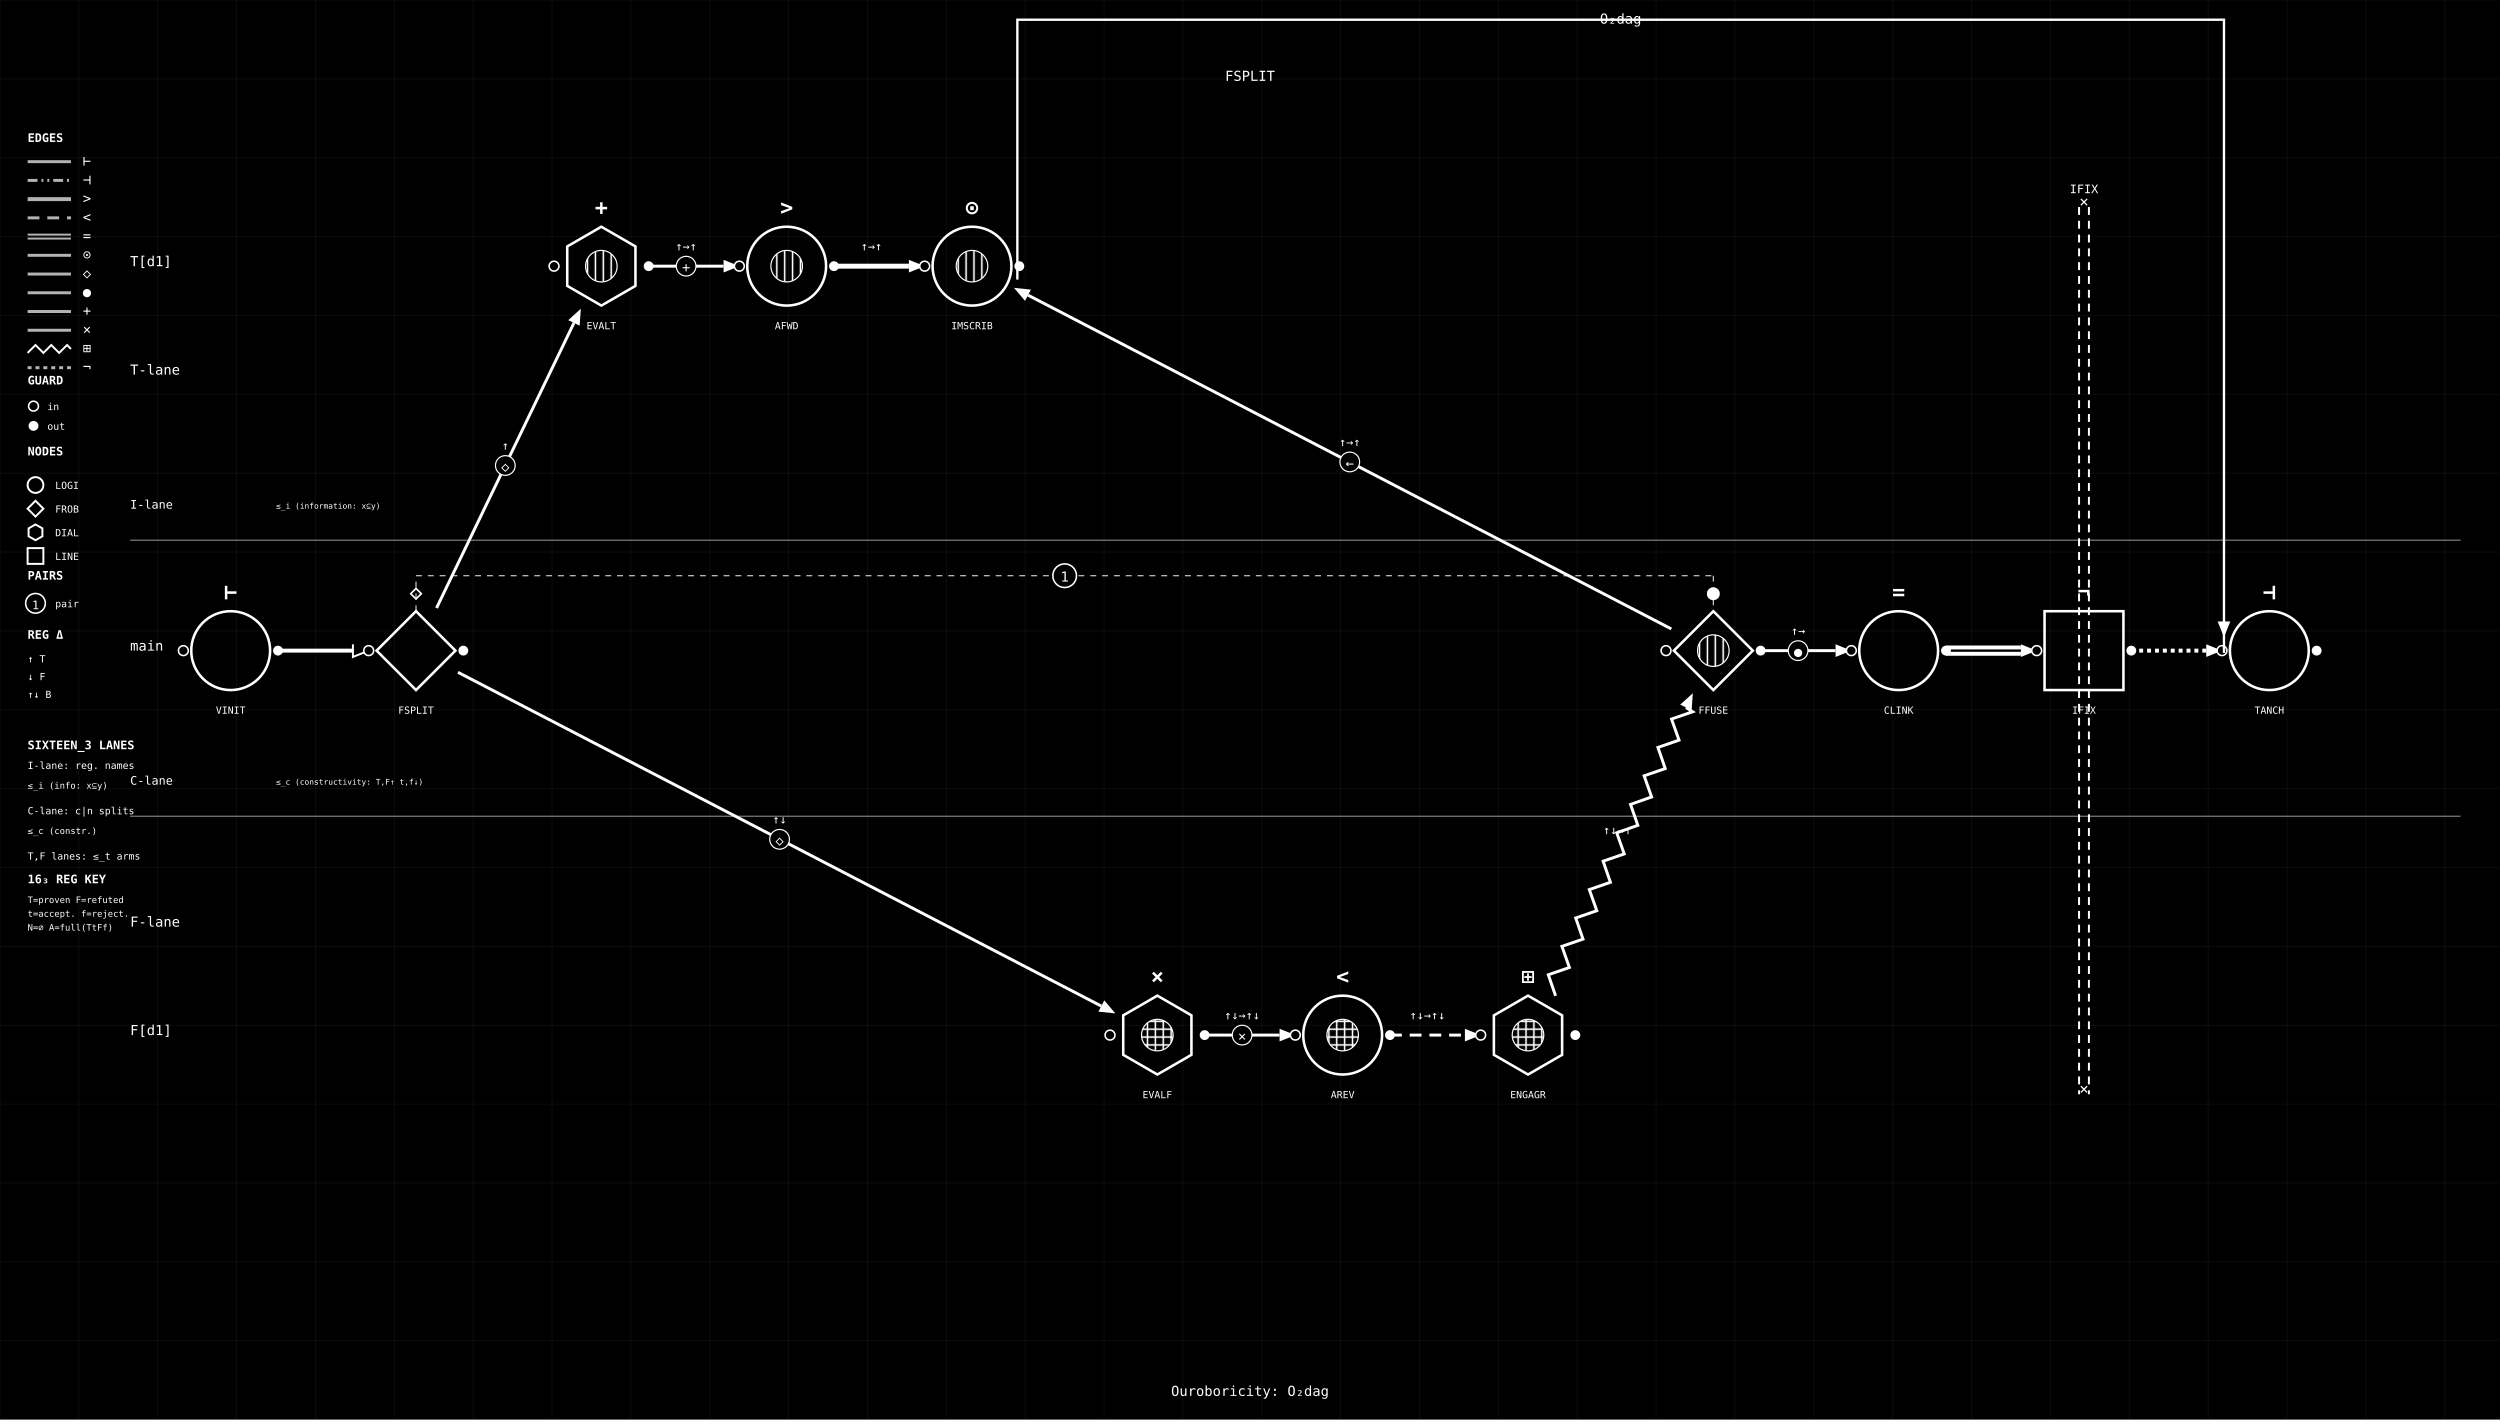
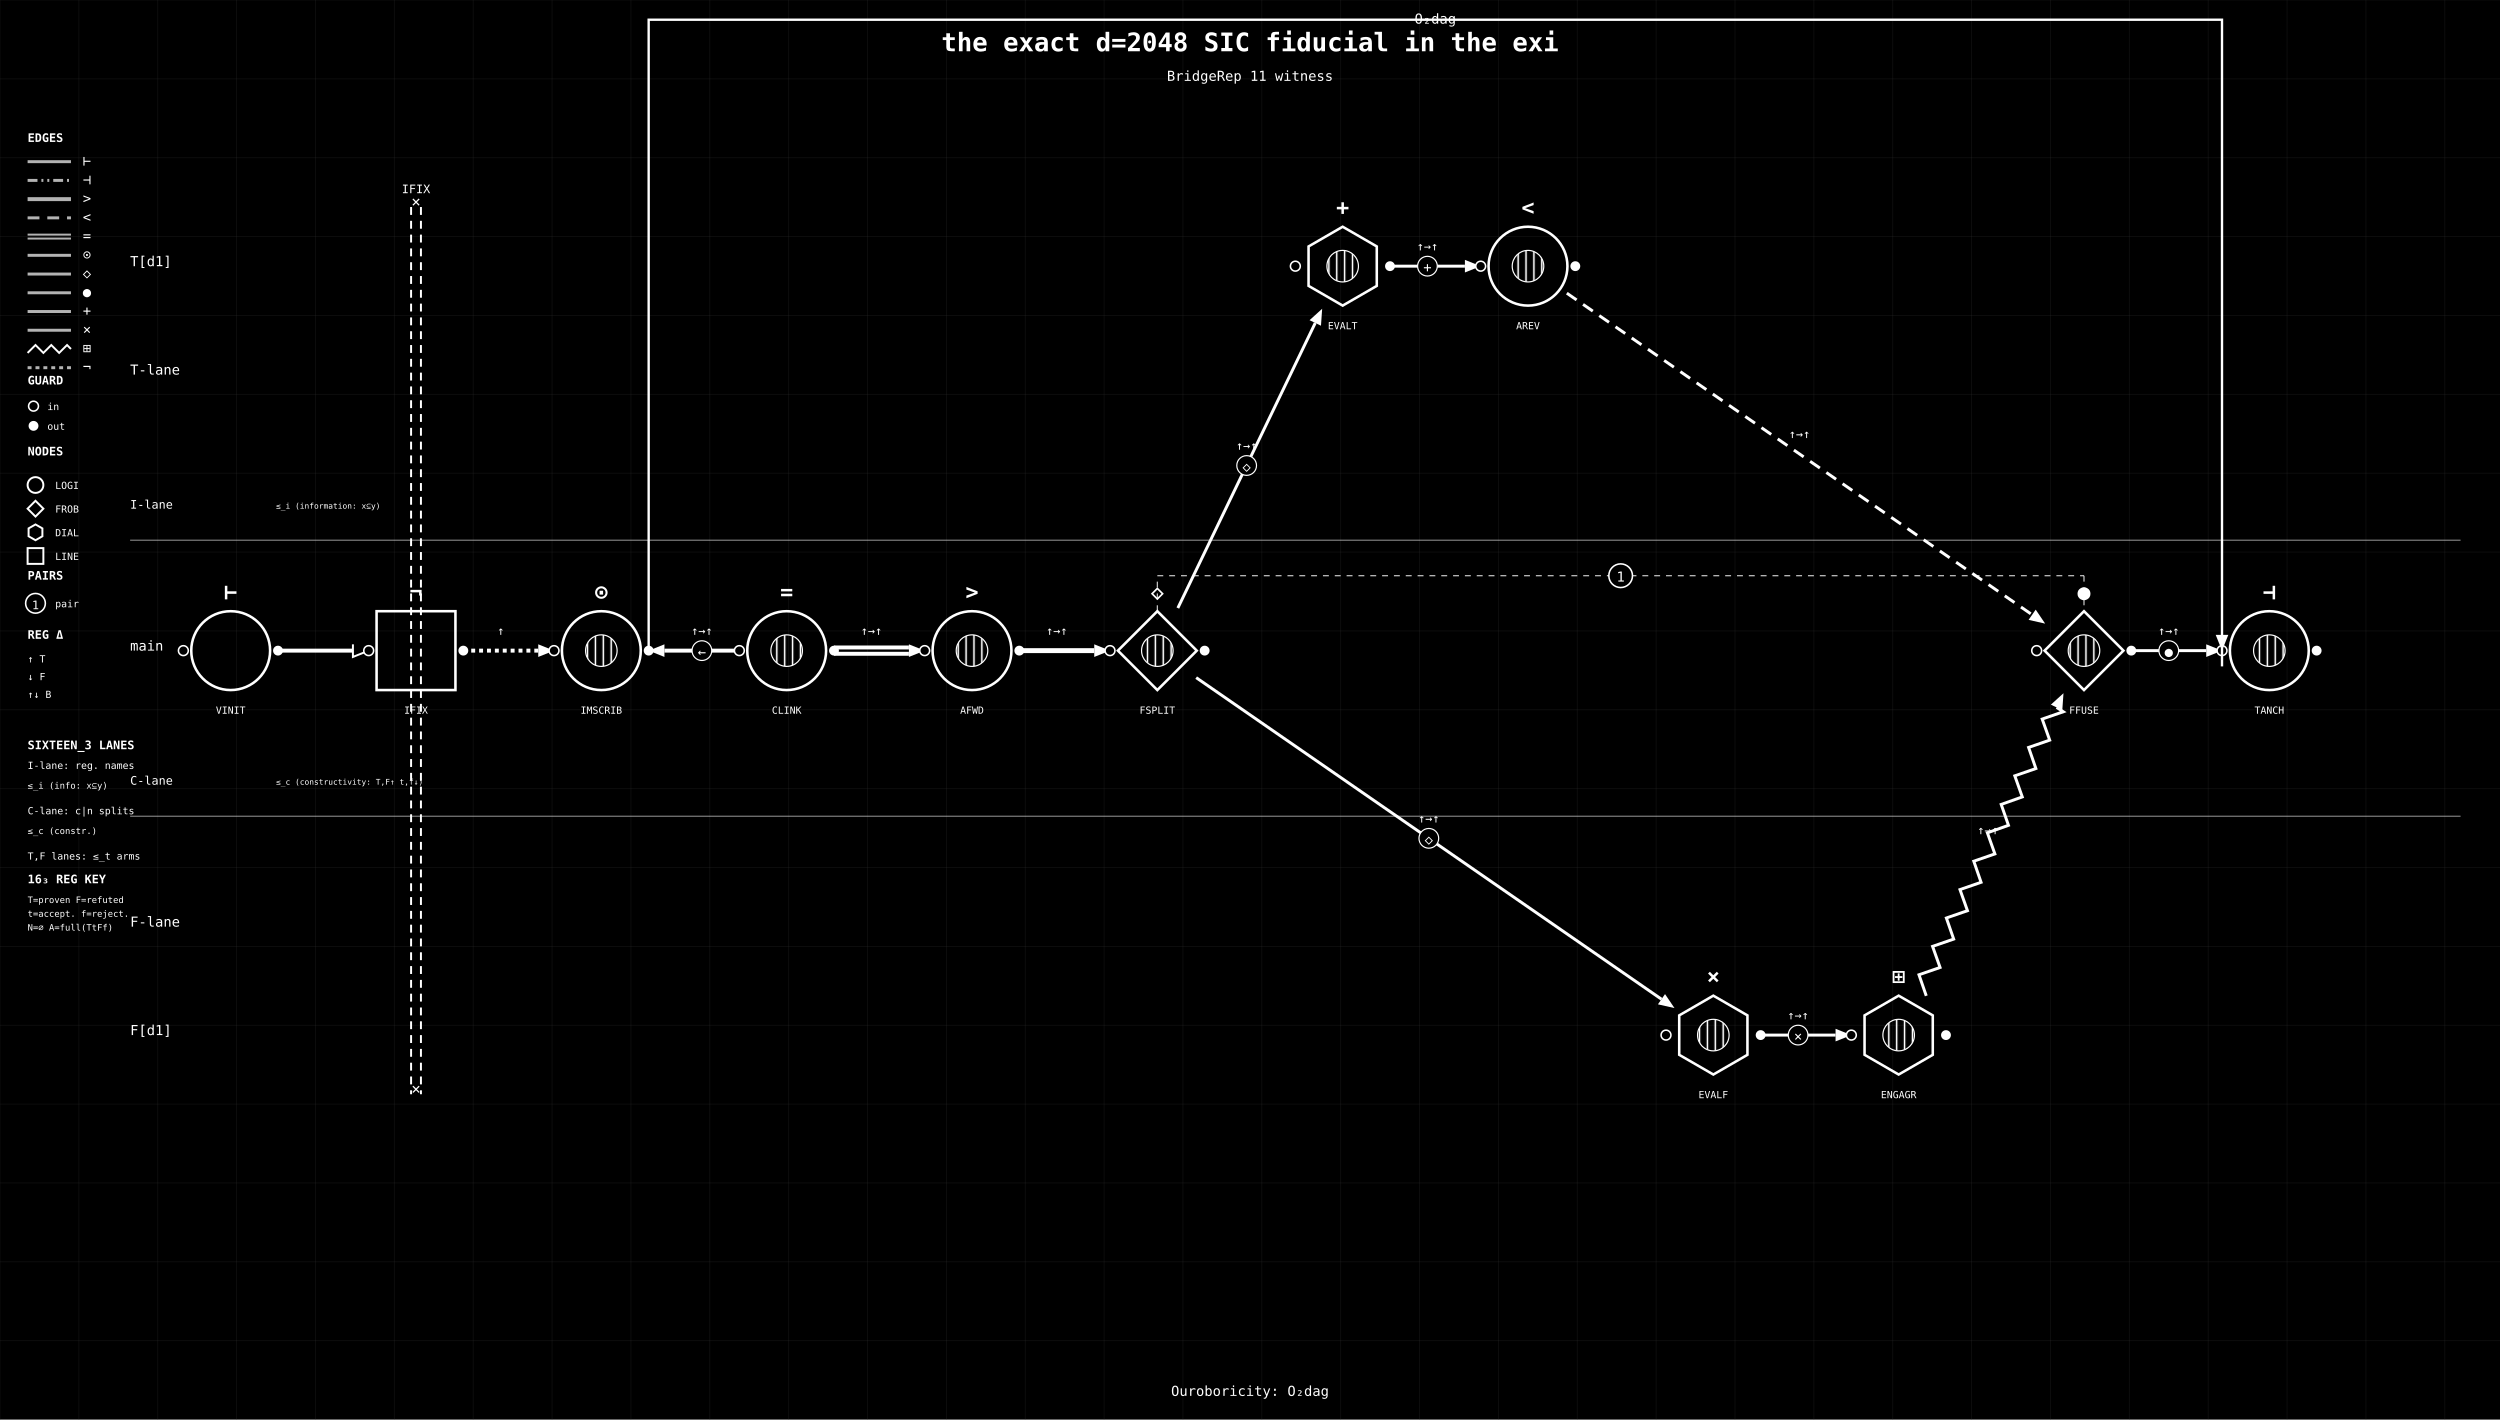
<svg xmlns="http://www.w3.org/2000/svg" viewBox="0 0 1268 720">
  <rect width="1268" height="720" fill="#000000" />
  <defs>
    <pattern id="hatch-T" width="4" height="4" patternUnits="userSpaceOnUse">
      <path d="M2,0 L2,4" stroke="#ffffff" stroke-width="0.8" />
    </pattern>
    <pattern id="hatch-F" width="4" height="4" patternUnits="userSpaceOnUse">
      <path d="M0,2 L4,2" stroke="#ffffff" stroke-width="0.8" />
    </pattern>
    <pattern id="hatch-B" width="4" height="4" patternUnits="userSpaceOnUse">
      <path d="M2,0 L2,4 M0,2 L4,2" stroke="#ffffff" stroke-width="0.8" />
    </pattern>
  </defs>
  <line x1="0.0" y1="0.0" x2="0.0" y2="720.0" stroke="#333333" stroke-width="0.4" opacity="0.3" />
  <line x1="40.0" y1="0.0" x2="40.0" y2="720.0" stroke="#333333" stroke-width="0.4" opacity="0.3" />
  <line x1="80.0" y1="0.0" x2="80.0" y2="720.0" stroke="#333333" stroke-width="0.4" opacity="0.3" />
  <line x1="120.0" y1="0.0" x2="120.0" y2="720.0" stroke="#333333" stroke-width="0.4" opacity="0.3" />
  <line x1="160.0" y1="0.0" x2="160.0" y2="720.0" stroke="#333333" stroke-width="0.4" opacity="0.3" />
  <line x1="200.0" y1="0.0" x2="200.0" y2="720.0" stroke="#333333" stroke-width="0.4" opacity="0.3" />
  <line x1="240.0" y1="0.0" x2="240.0" y2="720.0" stroke="#333333" stroke-width="0.4" opacity="0.3" />
  <line x1="280.0" y1="0.0" x2="280.0" y2="720.0" stroke="#333333" stroke-width="0.4" opacity="0.3" />
  <line x1="320.0" y1="0.0" x2="320.0" y2="720.0" stroke="#333333" stroke-width="0.4" opacity="0.3" />
  <line x1="360.0" y1="0.0" x2="360.0" y2="720.0" stroke="#333333" stroke-width="0.4" opacity="0.3" />
  <line x1="400.0" y1="0.0" x2="400.0" y2="720.0" stroke="#333333" stroke-width="0.4" opacity="0.3" />
  <line x1="440.0" y1="0.0" x2="440.0" y2="720.0" stroke="#333333" stroke-width="0.4" opacity="0.3" />
  <line x1="480.0" y1="0.0" x2="480.0" y2="720.0" stroke="#333333" stroke-width="0.4" opacity="0.3" />
  <line x1="520.0" y1="0.0" x2="520.0" y2="720.0" stroke="#333333" stroke-width="0.4" opacity="0.3" />
  <line x1="560.0" y1="0.0" x2="560.0" y2="720.0" stroke="#333333" stroke-width="0.4" opacity="0.3" />
  <line x1="600.0" y1="0.0" x2="600.0" y2="720.0" stroke="#333333" stroke-width="0.4" opacity="0.3" />
  <line x1="640.0" y1="0.0" x2="640.0" y2="720.0" stroke="#333333" stroke-width="0.4" opacity="0.3" />
  <line x1="680.0" y1="0.0" x2="680.0" y2="720.0" stroke="#333333" stroke-width="0.4" opacity="0.3" />
  <line x1="720.0" y1="0.0" x2="720.0" y2="720.0" stroke="#333333" stroke-width="0.4" opacity="0.3" />
  <line x1="760.0" y1="0.0" x2="760.0" y2="720.0" stroke="#333333" stroke-width="0.4" opacity="0.3" />
  <line x1="800.0" y1="0.0" x2="800.0" y2="720.0" stroke="#333333" stroke-width="0.4" opacity="0.3" />
  <line x1="840.0" y1="0.0" x2="840.0" y2="720.0" stroke="#333333" stroke-width="0.4" opacity="0.3" />
  <line x1="880.0" y1="0.0" x2="880.0" y2="720.0" stroke="#333333" stroke-width="0.4" opacity="0.3" />
  <line x1="920.0" y1="0.0" x2="920.0" y2="720.0" stroke="#333333" stroke-width="0.4" opacity="0.3" />
  <line x1="960.0" y1="0.0" x2="960.0" y2="720.0" stroke="#333333" stroke-width="0.4" opacity="0.3" />
  <line x1="1000.0" y1="0.0" x2="1000.0" y2="720.0" stroke="#333333" stroke-width="0.4" opacity="0.3" />
  <line x1="1040.0" y1="0.0" x2="1040.0" y2="720.0" stroke="#333333" stroke-width="0.4" opacity="0.3" />
  <line x1="1080.0" y1="0.0" x2="1080.0" y2="720.0" stroke="#333333" stroke-width="0.4" opacity="0.3" />
  <line x1="1120.0" y1="0.0" x2="1120.0" y2="720.0" stroke="#333333" stroke-width="0.4" opacity="0.3" />
  <line x1="1160.0" y1="0.0" x2="1160.0" y2="720.0" stroke="#333333" stroke-width="0.4" opacity="0.3" />
  <line x1="1200.0" y1="0.0" x2="1200.0" y2="720.0" stroke="#333333" stroke-width="0.4" opacity="0.3" />
  <line x1="1240.0" y1="0.0" x2="1240.0" y2="720.0" stroke="#333333" stroke-width="0.4" opacity="0.3" />
  <line x1="0.0" y1="0.0" x2="1268.0" y2="0.0" stroke="#333333" stroke-width="0.4" opacity="0.3" />
  <line x1="0.0" y1="40.0" x2="1268.0" y2="40.0" stroke="#333333" stroke-width="0.4" opacity="0.3" />
  <line x1="0.0" y1="80.0" x2="1268.0" y2="80.0" stroke="#333333" stroke-width="0.4" opacity="0.3" />
  <line x1="0.0" y1="120.0" x2="1268.0" y2="120.0" stroke="#333333" stroke-width="0.4" opacity="0.3" />
  <line x1="0.0" y1="160.0" x2="1268.0" y2="160.0" stroke="#333333" stroke-width="0.4" opacity="0.3" />
  <line x1="0.0" y1="200.0" x2="1268.0" y2="200.0" stroke="#333333" stroke-width="0.4" opacity="0.3" />
  <line x1="0.0" y1="240.0" x2="1268.0" y2="240.0" stroke="#333333" stroke-width="0.4" opacity="0.3" />
  <line x1="0.0" y1="280.0" x2="1268.0" y2="280.0" stroke="#333333" stroke-width="0.4" opacity="0.3" />
  <line x1="0.0" y1="320.0" x2="1268.0" y2="320.0" stroke="#333333" stroke-width="0.4" opacity="0.3" />
  <line x1="0.0" y1="360.0" x2="1268.0" y2="360.0" stroke="#333333" stroke-width="0.4" opacity="0.3" />
  <line x1="0.0" y1="400.0" x2="1268.0" y2="400.0" stroke="#333333" stroke-width="0.4" opacity="0.3" />
  <line x1="0.0" y1="440.0" x2="1268.0" y2="440.0" stroke="#333333" stroke-width="0.4" opacity="0.3" />
  <line x1="0.0" y1="480.0" x2="1268.0" y2="480.0" stroke="#333333" stroke-width="0.4" opacity="0.3" />
  <line x1="0.0" y1="520.0" x2="1268.0" y2="520.0" stroke="#333333" stroke-width="0.4" opacity="0.3" />
  <line x1="0.0" y1="560.0" x2="1268.0" y2="560.0" stroke="#333333" stroke-width="0.4" opacity="0.3" />
  <line x1="0.0" y1="600.0" x2="1268.0" y2="600.0" stroke="#333333" stroke-width="0.4" opacity="0.3" />
  <line x1="0.0" y1="640.0" x2="1268.0" y2="640.0" stroke="#333333" stroke-width="0.4" opacity="0.3" />
  <line x1="0.0" y1="680.0" x2="1268.0" y2="680.0" stroke="#333333" stroke-width="0.4" opacity="0.3" />
-   <text x="634.0" y="26.0" fill="#ffffff" font-size="13" text-anchor="middle" font-family="monospace" font-weight="bold" />
-   <text x="634.0" y="41.0" fill="#ffffff" font-size="7" text-anchor="middle" font-family="monospace">FSPLIT</text>
+   <text x="634.0" y="26.0" fill="#ffffff" font-size="13" text-anchor="middle" font-family="monospace" font-weight="bold">the exact d=2048 SIC fiducial in the exi</text>
+   <text x="634.0" y="41.0" fill="#ffffff" font-size="7" text-anchor="middle" font-family="monospace">BridgeRep 11 witness</text>
  <text x="66.0" y="190.0" fill="#ffffff" font-size="7" text-anchor="start" font-family="monospace">T-lane</text>
  <text x="66.0" y="135.0" fill="#ffffff" font-size="7" text-anchor="start" font-family="monospace">T[d1]</text>
  <text x="66.0" y="470.0" fill="#ffffff" font-size="7" text-anchor="start" font-family="monospace">F-lane</text>
  <text x="66.0" y="525.0" fill="#ffffff" font-size="7" text-anchor="start" font-family="monospace">F[d1]</text>
  <text x="66.0" y="330.0" fill="#ffffff" font-size="7" text-anchor="start" font-family="monospace">main</text>
  <text x="66.0" y="258.0" fill="#ffffff" font-size="6" text-anchor="start" font-family="monospace">I-lane</text>
  <text x="140.0" y="258.0" fill="#ffffff" font-size="4" text-anchor="start" font-family="monospace">≤_i (information: x⊆y)</text>
  <line x1="66.0" y1="274.0" x2="1248.0" y2="274.0" stroke="#ffffff" stroke-width="0.6" opacity="0.5" />
  <text x="66.0" y="398.0" fill="#ffffff" font-size="6" text-anchor="start" font-family="monospace">C-lane</text>
  <text x="140.0" y="398.0" fill="#ffffff" font-size="4" text-anchor="start" font-family="monospace">≤_c (constructivity: T,F↑ t,f↓)</text>
  <line x1="66.0" y1="414.0" x2="1248.0" y2="414.0" stroke="#ffffff" stroke-width="0.6" opacity="0.5" />
-   <line x1="1054.5" y1="105.0" x2="1054.5" y2="555.0" stroke="#ffffff" stroke-width="1.0" opacity="1.0" stroke-dasharray="4,3" />
-   <line x1="1059.5" y1="105.0" x2="1059.5" y2="555.0" stroke="#ffffff" stroke-width="1.0" opacity="1.0" stroke-dasharray="4,3" />
-   <text x="1057.0" y="105.0" fill="#ffffff" font-size="8" text-anchor="middle" font-family="monospace">×</text>
-   <text x="1057.0" y="555.0" fill="#ffffff" font-size="8" text-anchor="middle" font-family="monospace">×</text>
-   <text x="1057.0" y="98.0" fill="#ffffff" font-size="6" text-anchor="middle" font-family="monospace">IFIX</text>
-   <line x1="211.0" y1="310.0" x2="211.0" y2="292.0" stroke="#ffffff" stroke-width="0.6" opacity="0.8" stroke-dasharray="3,3" />
-   <line x1="211.0" y1="292.0" x2="869.0" y2="292.0" stroke="#ffffff" stroke-width="0.6" opacity="0.8" stroke-dasharray="3,3" />
-   <line x1="869.0" y1="292.0" x2="869.0" y2="310.0" stroke="#ffffff" stroke-width="0.6" opacity="0.8" stroke-dasharray="3,3" />
-   <circle cx="540.0" cy="292.0" r="6" fill="#000000" stroke="#ffffff" stroke-width="0.8" />
-   <text x="540.0" y="295.0" fill="#ffffff" font-size="7" text-anchor="middle" font-family="monospace">1</text>
-   <line x1="221.4" y1="308.4" x2="291.1" y2="163.8" stroke="#ffffff" stroke-width="1.5" opacity="1.0" />
-   <polygon points="294.6,156.6 294.0,165.2 288.2,162.4" fill="#ffffff" />
-   <circle cx="256.3" cy="236.1" r="5" fill="#000000" stroke="#ffffff" stroke-width="0.6" />
-   <text x="256.3" y="239.1" fill="#ffffff" font-size="7" text-anchor="middle" font-family="monospace">◇</text>
-   <text x="256.3" y="228.1" fill="#ffffff" font-size="6" text-anchor="middle" font-family="monospace">↑</text>
-   <line x1="329.0" y1="135.0" x2="367.0" y2="135.0" stroke="#ffffff" stroke-width="1.5" opacity="1.0" />
-   <polygon points="375.0,135.0 367.0,138.2 367.0,131.8" fill="#ffffff" />
-   <circle cx="348.0" cy="135.0" r="5" fill="#000000" stroke="#ffffff" stroke-width="0.6" />
-   <text x="348.0" y="138.0" fill="#ffffff" font-size="7" text-anchor="middle" font-family="monospace">+</text>
-   <text x="348.0" y="127.0" fill="#ffffff" font-size="6" text-anchor="middle" font-family="monospace">↑→↑</text>
-   <line x1="423.0" y1="135.0" x2="461.0" y2="135.0" stroke="#ffffff" stroke-width="2.5" opacity="1.0" />
-   <polygon points="469.0,135.0 461.0,138.2 461.0,131.8" fill="#ffffff" />
-   <text x="442.0" y="127.0" fill="#ffffff" font-size="6" text-anchor="middle" font-family="monospace">↑→↑</text>
-   <line x1="521.4" y1="149.7" x2="847.7" y2="319.0" stroke="#ffffff" stroke-width="1.5" opacity="1.0" />
-   <polygon points="514.3,146.0 522.9,146.9 519.9,152.6" fill="#ffffff" />
-   <circle cx="684.6" cy="234.3" r="5" fill="#000000" stroke="#ffffff" stroke-width="0.6" />
-   <text x="684.6" y="237.3" fill="#ffffff" font-size="7" text-anchor="middle" font-family="monospace">←</text>
-   <text x="684.6" y="226.3" fill="#ffffff" font-size="6" text-anchor="middle" font-family="monospace">↑→↑</text>
-   <line x1="232.3" y1="341.0" x2="558.6" y2="510.3" stroke="#ffffff" stroke-width="1.5" opacity="1.0" />
-   <polygon points="565.7,514.0 557.1,513.1 560.1,507.4" fill="#ffffff" />
-   <circle cx="395.4" cy="425.7" r="5" fill="#000000" stroke="#ffffff" stroke-width="0.6" />
-   <text x="395.4" y="428.7" fill="#ffffff" font-size="7" text-anchor="middle" font-family="monospace">◇</text>
-   <text x="395.4" y="417.7" fill="#ffffff" font-size="6" text-anchor="middle" font-family="monospace">↑↓</text>
-   <line x1="611.0" y1="525.0" x2="649.0" y2="525.0" stroke="#ffffff" stroke-width="1.5" opacity="1.0" />
-   <polygon points="657.0,525.0 649.0,528.2 649.0,521.8" fill="#ffffff" />
-   <circle cx="630.0" cy="525.0" r="5" fill="#000000" stroke="#ffffff" stroke-width="0.6" />
-   <text x="630.0" y="528.0" fill="#ffffff" font-size="7" text-anchor="middle" font-family="monospace">×</text>
-   <text x="630.0" y="517.0" fill="#ffffff" font-size="6" text-anchor="middle" font-family="monospace">↑↓→↑↓</text>
-   <line x1="705.0" y1="525.0" x2="743.0" y2="525.0" stroke="#ffffff" stroke-width="1.5" opacity="1.0" stroke-dasharray="6,4" />
-   <polygon points="751.0,525.0 743.0,528.2 743.0,521.8" fill="#ffffff" />
-   <text x="724.0" y="517.0" fill="#ffffff" font-size="6" text-anchor="middle" font-family="monospace">↑↓→↑↓</text>
-   <polyline points="789.0,505.1 785.3,494.4 796.0,490.7 792.2,480.0 802.9,476.3 799.2,465.6 809.9,461.9 806.1,451.2 816.8,447.5 813.1,436.8 823.8,433.1 820.0,422.4 830.7,418.6 827.0,408.0 837.7,404.2 833.9,393.5 844.6,389.8 840.9,379.1 851.6,375.4 847.8,364.7 858.5,361.0 855.1,358.8" fill="none" stroke="#ffffff" stroke-width="1.5" />
-   <polygon points="858.6,351.6 858.0,360.2 852.2,357.4" fill="#ffffff" />
-   <text x="820.3" y="423.1" fill="#ffffff" font-size="6" text-anchor="middle" font-family="monospace">↑↓→↑</text>
+   <line x1="208.5" y1="105.0" x2="208.5" y2="555.0" stroke="#ffffff" stroke-width="1.0" opacity="1.0" stroke-dasharray="4,3" />
+   <line x1="213.5" y1="105.0" x2="213.5" y2="555.0" stroke="#ffffff" stroke-width="1.0" opacity="1.0" stroke-dasharray="4,3" />
+   <text x="211.0" y="105.0" fill="#ffffff" font-size="8" text-anchor="middle" font-family="monospace">×</text>
+   <text x="211.0" y="555.0" fill="#ffffff" font-size="8" text-anchor="middle" font-family="monospace">×</text>
+   <text x="211.0" y="98.0" fill="#ffffff" font-size="6" text-anchor="middle" font-family="monospace">IFIX</text>
+   <line x1="587.0" y1="310.0" x2="587.0" y2="292.0" stroke="#ffffff" stroke-width="0.6" opacity="0.8" stroke-dasharray="3,3" />
+   <line x1="587.0" y1="292.0" x2="1057.0" y2="292.0" stroke="#ffffff" stroke-width="0.6" opacity="0.8" stroke-dasharray="3,3" />
+   <line x1="1057.0" y1="292.0" x2="1057.0" y2="310.0" stroke="#ffffff" stroke-width="0.6" opacity="0.8" stroke-dasharray="3,3" />
+   <circle cx="822.0" cy="292.0" r="6" fill="#000000" stroke="#ffffff" stroke-width="0.8" />
+   <text x="822.0" y="295.0" fill="#ffffff" font-size="7" text-anchor="middle" font-family="monospace">1</text>
+   <line x1="597.4" y1="308.4" x2="667.1" y2="163.8" stroke="#ffffff" stroke-width="1.5" opacity="1.0" />
+   <polygon points="670.6,156.6 670.0,165.2 664.2,162.4" fill="#ffffff" />
+   <circle cx="632.3" cy="236.1" r="5" fill="#000000" stroke="#ffffff" stroke-width="0.6" />
+   <text x="632.3" y="239.1" fill="#ffffff" font-size="7" text-anchor="middle" font-family="monospace">◇</text>
+   <text x="632.3" y="228.1" fill="#ffffff" font-size="6" text-anchor="middle" font-family="monospace">↑→↑</text>
+   <line x1="705.0" y1="135.0" x2="743.0" y2="135.0" stroke="#ffffff" stroke-width="1.5" opacity="1.0" />
+   <polygon points="751.0,135.0 743.0,138.2 743.0,131.8" fill="#ffffff" />
+   <circle cx="724.0" cy="135.0" r="5" fill="#000000" stroke="#ffffff" stroke-width="0.6" />
+   <text x="724.0" y="138.0" fill="#ffffff" font-size="7" text-anchor="middle" font-family="monospace">+</text>
+   <text x="724.0" y="127.0" fill="#ffffff" font-size="6" text-anchor="middle" font-family="monospace">↑→↑</text>
+   <line x1="794.7" y1="148.7" x2="1030.7" y2="311.8" stroke="#ffffff" stroke-width="1.5" opacity="1.0" stroke-dasharray="6,4" />
+   <polygon points="1037.3,316.3 1028.9,314.4 1032.5,309.2" fill="#ffffff" />
+   <text x="912.7" y="222.2" fill="#ffffff" font-size="6" text-anchor="middle" font-family="monospace">↑→↑</text>
+   <line x1="606.7" y1="343.7" x2="842.7" y2="506.8" stroke="#ffffff" stroke-width="1.5" opacity="1.0" />
+   <polygon points="849.3,511.3 840.9,509.4 844.5,504.2" fill="#ffffff" />
+   <circle cx="724.7" cy="425.2" r="5" fill="#000000" stroke="#ffffff" stroke-width="0.6" />
+   <text x="724.7" y="428.2" fill="#ffffff" font-size="7" text-anchor="middle" font-family="monospace">◇</text>
+   <text x="724.7" y="417.2" fill="#ffffff" font-size="6" text-anchor="middle" font-family="monospace">↑→↑</text>
+   <line x1="893.0" y1="525.0" x2="931.0" y2="525.0" stroke="#ffffff" stroke-width="1.5" opacity="1.0" />
+   <polygon points="939.0,525.0 931.0,528.2 931.0,521.8" fill="#ffffff" />
+   <circle cx="912.0" cy="525.0" r="5" fill="#000000" stroke="#ffffff" stroke-width="0.6" />
+   <text x="912.0" y="528.0" fill="#ffffff" font-size="7" text-anchor="middle" font-family="monospace">×</text>
+   <text x="912.0" y="517.0" fill="#ffffff" font-size="6" text-anchor="middle" font-family="monospace">↑→↑</text>
+   <polyline points="977.0,505.1 973.3,494.4 984.0,490.7 980.2,480.0 990.9,476.3 987.2,465.6 997.9,461.9 994.1,451.2 1004.8,447.5 1001.1,436.8 1011.8,433.1 1008.0,422.4 1018.7,418.6 1015.0,408.0 1025.7,404.2 1021.9,393.5 1032.6,389.8 1028.9,379.1 1039.6,375.4 1035.8,364.7 1046.5,361.0 1043.1,358.8" fill="none" stroke="#ffffff" stroke-width="1.5" />
+   <polygon points="1046.6,351.6 1046.0,360.2 1040.2,357.4" fill="#ffffff" />
+   <text x="1008.3" y="423.1" fill="#ffffff" font-size="6" text-anchor="middle" font-family="monospace">↑→↑</text>
  <line x1="141.0" y1="330.0" x2="179.0" y2="330.0" stroke="#ffffff" stroke-width="2.0" opacity="1.0" />
  <polyline points="187.0,330.0 179.0,333.2 179.0,326.8" fill="none" stroke="#ffffff" stroke-width="1.0" />
-   <line x1="987.0" y1="328.4" x2="1025.0" y2="328.4" stroke="#ffffff" stroke-width="2.0" opacity="1.0" />
-   <line x1="987.0" y1="331.6" x2="1025.0" y2="331.6" stroke="#ffffff" stroke-width="2.0" opacity="1.0" />
-   <polygon points="1033.0,330.0 1025.0,333.2 1025.0,326.8" fill="#ffffff" />
-   <line x1="1081.0" y1="330.0" x2="1119.0" y2="330.0" stroke="#ffffff" stroke-width="2.0" opacity="1.0" stroke-dasharray="2,2" />
+   <line x1="235.0" y1="330.0" x2="273.0" y2="330.0" stroke="#ffffff" stroke-width="2.0" opacity="1.0" stroke-dasharray="2,2" />
+   <polygon points="281.0,330.0 273.0,333.2 273.0,326.8" fill="#ffffff" />
+   <text x="254.0" y="322.0" fill="#ffffff" font-size="6" text-anchor="middle" font-family="monospace">↑</text>
+   <line x1="337.0" y1="330.0" x2="375.0" y2="330.0" stroke="#ffffff" stroke-width="2.0" opacity="1.0" />
+   <polygon points="329.0,330.0 337.0,326.8 337.0,333.2" fill="#ffffff" />
+   <circle cx="356.0" cy="330.0" r="5" fill="#000000" stroke="#ffffff" stroke-width="0.6" />
+   <text x="356.0" y="333.0" fill="#ffffff" font-size="7" text-anchor="middle" font-family="monospace">←</text>
+   <text x="356.0" y="322.0" fill="#ffffff" font-size="6" text-anchor="middle" font-family="monospace">↑→↑</text>
+   <line x1="423.0" y1="328.4" x2="461.0" y2="328.4" stroke="#ffffff" stroke-width="2.0" opacity="1.0" />
+   <line x1="423.0" y1="331.6" x2="461.0" y2="331.6" stroke="#ffffff" stroke-width="2.0" opacity="1.0" />
+   <polygon points="469.0,330.0 461.0,333.2 461.0,326.8" fill="#ffffff" />
+   <text x="442.0" y="322.0" fill="#ffffff" font-size="6" text-anchor="middle" font-family="monospace">↑→↑</text>
+   <line x1="517.0" y1="330.0" x2="555.0" y2="330.0" stroke="#ffffff" stroke-width="2.5" opacity="1.0" />
+   <polygon points="563.0,330.0 555.0,333.2 555.0,326.8" fill="#ffffff" />
+   <text x="536.0" y="322.0" fill="#ffffff" font-size="6" text-anchor="middle" font-family="monospace">↑→↑</text>
+   <line x1="1081.0" y1="330.0" x2="1119.0" y2="330.0" stroke="#ffffff" stroke-width="1.5" opacity="1.0" />
  <polygon points="1127.0,330.0 1119.0,333.2 1119.0,326.8" fill="#ffffff" />
-   <line x1="893.0" y1="330.0" x2="931.0" y2="330.0" stroke="#ffffff" stroke-width="1.5" opacity="1.0" />
-   <polygon points="939.0,330.0 931.0,333.2 931.0,326.8" fill="#ffffff" />
-   <circle cx="912.0" cy="330.0" r="5" fill="#000000" stroke="#ffffff" stroke-width="0.6" />
-   <text x="912.0" y="333.0" fill="#ffffff" font-size="7" text-anchor="middle" font-family="monospace">●</text>
-   <text x="912.0" y="322.0" fill="#ffffff" font-size="6" text-anchor="middle" font-family="monospace">↑→</text>
+   <circle cx="1100.0" cy="330.0" r="5" fill="#000000" stroke="#ffffff" stroke-width="0.6" />
+   <text x="1100.0" y="333.0" fill="#ffffff" font-size="7" text-anchor="middle" font-family="monospace">●</text>
+   <text x="1100.0" y="322.0" fill="#ffffff" font-size="6" text-anchor="middle" font-family="monospace">↑→↑</text>
  <circle fill="none" stroke="#ffffff" stroke-width="1.3" cx="117.0" cy="330.0" r="20.0" />
  <circle cx="93.0" cy="330.0" r="2.5" fill="#000000" stroke="#ffffff" stroke-width="0.8" />
  <circle cx="141.0" cy="330.0" r="2.5" fill="#ffffff" />
  <text x="117.0" y="304.0" fill="#ffffff" font-size="11" text-anchor="middle" font-family="monospace" font-weight="bold">⊢</text>
  <text x="117.0" y="362.0" fill="#ffffff" font-size="5" text-anchor="middle" font-family="monospace">VINIT</text>
-   <polygon fill="none" stroke="#ffffff" stroke-width="1.3" points="211.0,310.0 231.0,330 211.0,350.0 191.0,330" />
+   <rect fill="none" stroke="#ffffff" stroke-width="1.3" x="191.0" y="310.0" width="40.0" height="40.0" />
  <circle cx="187.0" cy="330.0" r="2.5" fill="#000000" stroke="#ffffff" stroke-width="0.8" />
  <circle cx="235.0" cy="330.0" r="2.5" fill="#ffffff" />
-   <text x="211.0" y="304.0" fill="#ffffff" font-size="11" text-anchor="middle" font-family="monospace" font-weight="bold">◇</text>
-   <text x="211.0" y="362.0" fill="#ffffff" font-size="5" text-anchor="middle" font-family="monospace">FSPLIT</text>
-   <polygon fill="none" stroke="#ffffff" stroke-width="1.3" points="322.3,145.0 305.0,155.0 287.7,145.0 287.7,125.0 305.0,115.0 322.3,125.0" />
-   <circle cx="305.0" cy="135.0" r="8" fill="url(#hatch-T)" stroke="#ffffff" stroke-width="0.6" />
-   <circle cx="281.0" cy="135.0" r="2.5" fill="#000000" stroke="#ffffff" stroke-width="0.8" />
-   <circle cx="329.0" cy="135.0" r="2.5" fill="#ffffff" />
-   <text x="305.0" y="109.0" fill="#ffffff" font-size="11" text-anchor="middle" font-family="monospace" font-weight="bold">+</text>
-   <text x="305.0" y="167.0" fill="#ffffff" font-size="5" text-anchor="middle" font-family="monospace">EVALT</text>
-   <circle fill="none" stroke="#ffffff" stroke-width="1.3" cx="399.0" cy="135.0" r="20.0" />
-   <circle cx="399.0" cy="135.0" r="8" fill="url(#hatch-T)" stroke="#ffffff" stroke-width="0.6" />
-   <circle cx="375.0" cy="135.0" r="2.5" fill="#000000" stroke="#ffffff" stroke-width="0.8" />
-   <circle cx="423.0" cy="135.0" r="2.5" fill="#ffffff" />
-   <text x="399.0" y="109.0" fill="#ffffff" font-size="11" text-anchor="middle" font-family="monospace" font-weight="bold">&gt;</text>
-   <text x="399.0" y="167.0" fill="#ffffff" font-size="5" text-anchor="middle" font-family="monospace">AFWD</text>
-   <circle fill="none" stroke="#ffffff" stroke-width="1.3" cx="493.0" cy="135.0" r="20.0" />
-   <circle cx="493.0" cy="135.0" r="8" fill="url(#hatch-T)" stroke="#ffffff" stroke-width="0.6" />
-   <circle cx="469.0" cy="135.0" r="2.5" fill="#000000" stroke="#ffffff" stroke-width="0.8" />
-   <circle cx="517.0" cy="135.0" r="2.5" fill="#ffffff" />
-   <text x="493.0" y="109.0" fill="#ffffff" font-size="11" text-anchor="middle" font-family="monospace" font-weight="bold">⊙</text>
-   <text x="493.0" y="167.0" fill="#ffffff" font-size="5" text-anchor="middle" font-family="monospace">IMSCRIB</text>
-   <polygon fill="none" stroke="#ffffff" stroke-width="1.3" points="604.3,535.0 587.0,545.0 569.7,535.0 569.7,515.0 587.0,505.0 604.3,515.0" />
-   <circle cx="587.0" cy="525.0" r="8" fill="url(#hatch-B)" stroke="#ffffff" stroke-width="0.6" />
-   <circle cx="563.0" cy="525.0" r="2.5" fill="#000000" stroke="#ffffff" stroke-width="0.8" />
-   <circle cx="611.0" cy="525.0" r="2.5" fill="#ffffff" />
-   <text x="587.0" y="499.0" fill="#ffffff" font-size="11" text-anchor="middle" font-family="monospace" font-weight="bold">×</text>
-   <text x="587.0" y="557.0" fill="#ffffff" font-size="5" text-anchor="middle" font-family="monospace">EVALF</text>
-   <circle fill="none" stroke="#ffffff" stroke-width="1.3" cx="681.0" cy="525.0" r="20.0" />
-   <circle cx="681.0" cy="525.0" r="8" fill="url(#hatch-B)" stroke="#ffffff" stroke-width="0.6" />
-   <circle cx="657.0" cy="525.0" r="2.5" fill="#000000" stroke="#ffffff" stroke-width="0.8" />
-   <circle cx="705.0" cy="525.0" r="2.5" fill="#ffffff" />
-   <text x="681.0" y="499.0" fill="#ffffff" font-size="11" text-anchor="middle" font-family="monospace" font-weight="bold">&lt;</text>
-   <text x="681.0" y="557.0" fill="#ffffff" font-size="5" text-anchor="middle" font-family="monospace">AREV</text>
-   <polygon fill="none" stroke="#ffffff" stroke-width="1.3" points="792.3,535.0 775.0,545.0 757.7,535.0 757.7,515.0 775.0,505.0 792.3,515.0" />
-   <circle cx="775.0" cy="525.0" r="8" fill="url(#hatch-B)" stroke="#ffffff" stroke-width="0.6" />
-   <circle cx="751.0" cy="525.0" r="2.5" fill="#000000" stroke="#ffffff" stroke-width="0.8" />
-   <circle cx="799.0" cy="525.0" r="2.5" fill="#ffffff" />
-   <text x="775.0" y="499.0" fill="#ffffff" font-size="11" text-anchor="middle" font-family="monospace" font-weight="bold">⊞</text>
-   <text x="775.0" y="557.0" fill="#ffffff" font-size="5" text-anchor="middle" font-family="monospace">ENGAGR</text>
-   <polygon fill="none" stroke="#ffffff" stroke-width="1.3" points="869.0,310.0 889.0,330 869.0,350.0 849.0,330" />
-   <circle cx="869.0" cy="330.0" r="8" fill="url(#hatch-T)" stroke="#ffffff" stroke-width="0.6" />
-   <circle cx="845.0" cy="330.0" r="2.5" fill="#000000" stroke="#ffffff" stroke-width="0.8" />
-   <circle cx="893.0" cy="330.0" r="2.5" fill="#ffffff" />
-   <text x="869.0" y="304.0" fill="#ffffff" font-size="11" text-anchor="middle" font-family="monospace" font-weight="bold">●</text>
-   <text x="869.0" y="362.0" fill="#ffffff" font-size="5" text-anchor="middle" font-family="monospace">FFUSE</text>
-   <circle fill="none" stroke="#ffffff" stroke-width="1.3" cx="963.0" cy="330.0" r="20.0" />
-   <circle cx="939.0" cy="330.0" r="2.5" fill="#000000" stroke="#ffffff" stroke-width="0.8" />
-   <circle cx="987.0" cy="330.0" r="2.5" fill="#ffffff" />
-   <text x="963.0" y="304.0" fill="#ffffff" font-size="11" text-anchor="middle" font-family="monospace" font-weight="bold">=</text>
-   <text x="963.0" y="362.0" fill="#ffffff" font-size="5" text-anchor="middle" font-family="monospace">CLINK</text>
-   <rect fill="none" stroke="#ffffff" stroke-width="1.3" x="1037.0" y="310.0" width="40.0" height="40.0" />
+   <text x="211.0" y="304.0" fill="#ffffff" font-size="11" text-anchor="middle" font-family="monospace" font-weight="bold">¬</text>
+   <text x="211.0" y="362.0" fill="#ffffff" font-size="5" text-anchor="middle" font-family="monospace">IFIX</text>
+   <circle fill="none" stroke="#ffffff" stroke-width="1.3" cx="305.0" cy="330.0" r="20.0" />
+   <circle cx="305.0" cy="330.0" r="8" fill="url(#hatch-T)" stroke="#ffffff" stroke-width="0.6" />
+   <circle cx="281.0" cy="330.0" r="2.5" fill="#000000" stroke="#ffffff" stroke-width="0.8" />
+   <circle cx="329.0" cy="330.0" r="2.5" fill="#ffffff" />
+   <text x="305.0" y="304.0" fill="#ffffff" font-size="11" text-anchor="middle" font-family="monospace" font-weight="bold">⊙</text>
+   <text x="305.0" y="362.0" fill="#ffffff" font-size="5" text-anchor="middle" font-family="monospace">IMSCRIB</text>
+   <circle fill="none" stroke="#ffffff" stroke-width="1.3" cx="399.0" cy="330.0" r="20.0" />
+   <circle cx="399.0" cy="330.0" r="8" fill="url(#hatch-T)" stroke="#ffffff" stroke-width="0.6" />
+   <circle cx="375.0" cy="330.0" r="2.5" fill="#000000" stroke="#ffffff" stroke-width="0.8" />
+   <circle cx="423.0" cy="330.0" r="2.5" fill="#ffffff" />
+   <text x="399.0" y="304.0" fill="#ffffff" font-size="11" text-anchor="middle" font-family="monospace" font-weight="bold">=</text>
+   <text x="399.0" y="362.0" fill="#ffffff" font-size="5" text-anchor="middle" font-family="monospace">CLINK</text>
+   <circle fill="none" stroke="#ffffff" stroke-width="1.3" cx="493.0" cy="330.0" r="20.0" />
+   <circle cx="493.0" cy="330.0" r="8" fill="url(#hatch-T)" stroke="#ffffff" stroke-width="0.6" />
+   <circle cx="469.0" cy="330.0" r="2.5" fill="#000000" stroke="#ffffff" stroke-width="0.8" />
+   <circle cx="517.0" cy="330.0" r="2.5" fill="#ffffff" />
+   <text x="493.0" y="304.0" fill="#ffffff" font-size="11" text-anchor="middle" font-family="monospace" font-weight="bold">&gt;</text>
+   <text x="493.0" y="362.0" fill="#ffffff" font-size="5" text-anchor="middle" font-family="monospace">AFWD</text>
+   <polygon fill="none" stroke="#ffffff" stroke-width="1.3" points="587.0,310.0 607.0,330 587.0,350.0 567.0,330" />
+   <circle cx="587.0" cy="330.0" r="8" fill="url(#hatch-T)" stroke="#ffffff" stroke-width="0.6" />
+   <circle cx="563.0" cy="330.0" r="2.5" fill="#000000" stroke="#ffffff" stroke-width="0.8" />
+   <circle cx="611.0" cy="330.0" r="2.5" fill="#ffffff" />
+   <text x="587.0" y="304.0" fill="#ffffff" font-size="11" text-anchor="middle" font-family="monospace" font-weight="bold">◇</text>
+   <text x="587.0" y="362.0" fill="#ffffff" font-size="5" text-anchor="middle" font-family="monospace">FSPLIT</text>
+   <polygon fill="none" stroke="#ffffff" stroke-width="1.3" points="698.3,145.0 681.0,155.0 663.7,145.0 663.7,125.0 681.0,115.0 698.3,125.0" />
+   <circle cx="681.0" cy="135.0" r="8" fill="url(#hatch-T)" stroke="#ffffff" stroke-width="0.6" />
+   <circle cx="657.0" cy="135.0" r="2.5" fill="#000000" stroke="#ffffff" stroke-width="0.8" />
+   <circle cx="705.0" cy="135.0" r="2.5" fill="#ffffff" />
+   <text x="681.0" y="109.0" fill="#ffffff" font-size="11" text-anchor="middle" font-family="monospace" font-weight="bold">+</text>
+   <text x="681.0" y="167.0" fill="#ffffff" font-size="5" text-anchor="middle" font-family="monospace">EVALT</text>
+   <circle fill="none" stroke="#ffffff" stroke-width="1.3" cx="775.0" cy="135.0" r="20.0" />
+   <circle cx="775.0" cy="135.0" r="8" fill="url(#hatch-T)" stroke="#ffffff" stroke-width="0.6" />
+   <circle cx="751.0" cy="135.0" r="2.5" fill="#000000" stroke="#ffffff" stroke-width="0.8" />
+   <circle cx="799.0" cy="135.0" r="2.5" fill="#ffffff" />
+   <text x="775.0" y="109.0" fill="#ffffff" font-size="11" text-anchor="middle" font-family="monospace" font-weight="bold">&lt;</text>
+   <text x="775.0" y="167.0" fill="#ffffff" font-size="5" text-anchor="middle" font-family="monospace">AREV</text>
+   <polygon fill="none" stroke="#ffffff" stroke-width="1.3" points="886.3,535.0 869.0,545.0 851.7,535.0 851.7,515.0 869.0,505.0 886.3,515.0" />
+   <circle cx="869.0" cy="525.0" r="8" fill="url(#hatch-T)" stroke="#ffffff" stroke-width="0.6" />
+   <circle cx="845.0" cy="525.0" r="2.5" fill="#000000" stroke="#ffffff" stroke-width="0.8" />
+   <circle cx="893.0" cy="525.0" r="2.5" fill="#ffffff" />
+   <text x="869.0" y="499.0" fill="#ffffff" font-size="11" text-anchor="middle" font-family="monospace" font-weight="bold">×</text>
+   <text x="869.0" y="557.0" fill="#ffffff" font-size="5" text-anchor="middle" font-family="monospace">EVALF</text>
+   <polygon fill="none" stroke="#ffffff" stroke-width="1.3" points="980.3,535.0 963.0,545.0 945.7,535.0 945.7,515.0 963.0,505.0 980.3,515.0" />
+   <circle cx="963.0" cy="525.0" r="8" fill="url(#hatch-T)" stroke="#ffffff" stroke-width="0.6" />
+   <circle cx="939.0" cy="525.0" r="2.5" fill="#000000" stroke="#ffffff" stroke-width="0.8" />
+   <circle cx="987.0" cy="525.0" r="2.5" fill="#ffffff" />
+   <text x="963.0" y="499.0" fill="#ffffff" font-size="11" text-anchor="middle" font-family="monospace" font-weight="bold">⊞</text>
+   <text x="963.0" y="557.0" fill="#ffffff" font-size="5" text-anchor="middle" font-family="monospace">ENGAGR</text>
+   <polygon fill="none" stroke="#ffffff" stroke-width="1.3" points="1057.0,310.0 1077.0,330 1057.0,350.0 1037.0,330" />
+   <circle cx="1057.0" cy="330.0" r="8" fill="url(#hatch-T)" stroke="#ffffff" stroke-width="0.6" />
  <circle cx="1033.0" cy="330.0" r="2.5" fill="#000000" stroke="#ffffff" stroke-width="0.8" />
  <circle cx="1081.0" cy="330.0" r="2.5" fill="#ffffff" />
-   <text x="1057.0" y="304.0" fill="#ffffff" font-size="11" text-anchor="middle" font-family="monospace" font-weight="bold">¬</text>
-   <text x="1057.0" y="362.0" fill="#ffffff" font-size="5" text-anchor="middle" font-family="monospace">IFIX</text>
+   <text x="1057.0" y="304.0" fill="#ffffff" font-size="11" text-anchor="middle" font-family="monospace" font-weight="bold">●</text>
+   <text x="1057.0" y="362.0" fill="#ffffff" font-size="5" text-anchor="middle" font-family="monospace">FFUSE</text>
  <circle fill="none" stroke="#ffffff" stroke-width="1.3" cx="1151.0" cy="330.0" r="20.0" />
+   <circle cx="1151.0" cy="330.0" r="8" fill="url(#hatch-T)" stroke="#ffffff" stroke-width="0.6" />
  <circle cx="1127.0" cy="330.0" r="2.5" fill="#000000" stroke="#ffffff" stroke-width="0.8" />
  <circle cx="1175.0" cy="330.0" r="2.5" fill="#ffffff" />
  <text x="1151.0" y="304.0" fill="#ffffff" font-size="11" text-anchor="middle" font-family="monospace" font-weight="bold">⊣</text>
  <text x="1151.0" y="362.0" fill="#ffffff" font-size="5" text-anchor="middle" font-family="monospace">TANCH</text>
  <text x="14.0" y="72.0" fill="#ffffff" font-size="6" text-anchor="start" font-family="monospace" font-weight="bold">EDGES</text>
  <line x1="14.0" y1="82.0" x2="36.0" y2="82.0" stroke="#ffffff" stroke-width="1.5" opacity="0.7" />
  <text x="42.0" y="84.0" fill="#ffffff" font-size="7" text-anchor="start" font-family="monospace">⊢</text>
  <line x1="14.0" y1="91.5" x2="36.0" y2="91.5" stroke="#ffffff" stroke-width="1.5" opacity="0.7" stroke-dasharray="5,2,1,2,1,2" />
  <text x="42.0" y="93.5" fill="#ffffff" font-size="7" text-anchor="start" font-family="monospace">⊣</text>
  <line x1="14.0" y1="101.0" x2="36.0" y2="101.0" stroke="#ffffff" stroke-width="2.0" opacity="0.7" />
  <text x="42.0" y="103.0" fill="#ffffff" font-size="7" text-anchor="start" font-family="monospace">&gt;</text>
  <line x1="14.0" y1="110.5" x2="36.0" y2="110.5" stroke="#ffffff" stroke-width="1.5" opacity="0.7" stroke-dasharray="6,4" />
  <text x="42.0" y="112.5" fill="#ffffff" font-size="7" text-anchor="start" font-family="monospace">&lt;</text>
  <line x1="14.0" y1="119.0" x2="36.0" y2="119.0" stroke="#ffffff" stroke-width="1.0" opacity="0.7" />
  <line x1="14.0" y1="121.0" x2="36.0" y2="121.0" stroke="#ffffff" stroke-width="1.0" opacity="0.7" />
  <text x="42.0" y="122.0" fill="#ffffff" font-size="7" text-anchor="start" font-family="monospace">=</text>
  <line x1="14.0" y1="129.5" x2="36.0" y2="129.5" stroke="#ffffff" stroke-width="1.5" opacity="0.7" />
  <text x="42.0" y="131.5" fill="#ffffff" font-size="7" text-anchor="start" font-family="monospace">⊙</text>
  <line x1="14.0" y1="139.0" x2="36.0" y2="139.0" stroke="#ffffff" stroke-width="1.5" opacity="0.7" />
  <text x="42.0" y="141.0" fill="#ffffff" font-size="7" text-anchor="start" font-family="monospace">◇</text>
  <line x1="14.0" y1="148.5" x2="36.0" y2="148.5" stroke="#ffffff" stroke-width="1.5" opacity="0.7" />
  <text x="42.0" y="150.5" fill="#ffffff" font-size="7" text-anchor="start" font-family="monospace">●</text>
  <line x1="14.0" y1="158.0" x2="36.0" y2="158.0" stroke="#ffffff" stroke-width="1.5" opacity="0.7" />
  <text x="42.0" y="160.0" fill="#ffffff" font-size="7" text-anchor="start" font-family="monospace">+</text>
  <line x1="14.0" y1="167.5" x2="36.0" y2="167.5" stroke="#ffffff" stroke-width="1.5" opacity="0.7" />
  <text x="42.0" y="169.5" fill="#ffffff" font-size="7" text-anchor="start" font-family="monospace">×</text>
  <polyline points="14.0,179.0 18.0,175.0 22.0,179.0 26.0,175.0 30.0,179.0 34.0,175.0 36.0,177.0" fill="none" stroke="#ffffff" stroke-width="1.0" />
  <text x="42.0" y="179.0" fill="#ffffff" font-size="7" text-anchor="start" font-family="monospace">⊞</text>
  <line x1="14.0" y1="186.5" x2="36.0" y2="186.5" stroke="#ffffff" stroke-width="1.5" opacity="0.7" stroke-dasharray="2,2" />
  <text x="42.0" y="188.5" fill="#ffffff" font-size="7" text-anchor="start" font-family="monospace">¬</text>
  <text x="14.0" y="195.0" fill="#ffffff" font-size="6" text-anchor="start" font-family="monospace" font-weight="bold">GUARD</text>
  <circle cx="17" cy="206" r="2.5" fill="#000000" stroke="#ffffff" stroke-width="0.8" />
  <text x="24.0" y="208.0" fill="#ffffff" font-size="5" text-anchor="start" font-family="monospace">in</text>
  <circle cx="17" cy="216" r="2.5" fill="#ffffff" />
  <text x="24.0" y="218.0" fill="#ffffff" font-size="5" text-anchor="start" font-family="monospace">out</text>
  <text x="14.0" y="231.0" fill="#ffffff" font-size="6" text-anchor="start" font-family="monospace" font-weight="bold">NODES</text>
  <circle fill="none" stroke="#ffffff" stroke-width="1.0" cx="18.0" cy="246.0" r="4.0" />
  <text x="28.0" y="248.0" fill="#ffffff" font-size="5" text-anchor="start" font-family="monospace">LOGI</text>
  <polygon fill="none" stroke="#ffffff" stroke-width="1.0" points="18,254.0 22.0,258 18,262.0 14.0,258" />
  <text x="28.0" y="260.0" fill="#ffffff" font-size="5" text-anchor="start" font-family="monospace">FROB</text>
  <polygon fill="none" stroke="#ffffff" stroke-width="1.0" points="21.5,272.0 18.0,274.0 14.5,272.0 14.5,268.0 18.0,266.0 21.5,268.0" />
  <text x="28.0" y="272.0" fill="#ffffff" font-size="5" text-anchor="start" font-family="monospace">DIAL</text>
  <rect fill="none" stroke="#ffffff" stroke-width="1.0" x="14.0" y="278.0" width="8.0" height="8.0" />
  <text x="28.0" y="284.0" fill="#ffffff" font-size="5" text-anchor="start" font-family="monospace">LINE</text>
  <text x="14.0" y="294.0" fill="#ffffff" font-size="6" text-anchor="start" font-family="monospace" font-weight="bold">PAIRS</text>
  <circle cx="18" cy="306" r="5" fill="#000000" stroke="#ffffff" stroke-width="0.8" />
  <text x="18.0" y="309.0" fill="#ffffff" font-size="6" text-anchor="middle" font-family="monospace">1</text>
  <text x="28.0" y="308.0" fill="#ffffff" font-size="5" text-anchor="start" font-family="monospace">pair</text>
  <text x="14.0" y="324.0" fill="#ffffff" font-size="6" text-anchor="start" font-family="monospace" font-weight="bold">REG Δ</text>
  <text x="14.0" y="336.0" fill="#ffffff" font-size="5" text-anchor="start" font-family="monospace">↑ T</text>
  <text x="14.0" y="345.0" fill="#ffffff" font-size="5" text-anchor="start" font-family="monospace">↓ F</text>
  <text x="14.0" y="354.0" fill="#ffffff" font-size="5" text-anchor="start" font-family="monospace">↑↓ B</text>
  <text x="14.0" y="380.0" fill="#ffffff" font-size="6" text-anchor="start" font-family="monospace" font-weight="bold">SIXTEEN_3 LANES</text>
  <text x="14.0" y="390.0" fill="#ffffff" font-size="5" text-anchor="start" font-family="monospace">I-lane: reg. names</text>
  <text x="14.0" y="400.0" fill="#ffffff" font-size="4.5" text-anchor="start" font-family="monospace">  ≤_i (info: x⊆y)</text>
  <text x="14.0" y="413.0" fill="#ffffff" font-size="5" text-anchor="start" font-family="monospace">C-lane: c|n splits</text>
  <text x="14.0" y="423.0" fill="#ffffff" font-size="4.5" text-anchor="start" font-family="monospace">  ≤_c (constr.)</text>
  <text x="14.0" y="436.0" fill="#ffffff" font-size="5" text-anchor="start" font-family="monospace">T,F lanes: ≤_t arms</text>
  <text x="14.0" y="448.0" fill="#ffffff" font-size="6" text-anchor="start" font-family="monospace" font-weight="bold">16₃ REG KEY</text>
  <text x="14.0" y="458.0" fill="#ffffff" font-size="4.5" text-anchor="start" font-family="monospace">T=proven F=refuted</text>
  <text x="14.0" y="465.0" fill="#ffffff" font-size="4.5" text-anchor="start" font-family="monospace">t=accept. f=reject.</text>
  <text x="14.0" y="472.0" fill="#ffffff" font-size="4.5" text-anchor="start" font-family="monospace">N=∅ A=full(TtFf)</text>
  <text x="634.0" y="708.0" fill="#ffffff" font-size="7" text-anchor="middle" font-family="monospace">Ouroboricity: O₂dag</text>
-   <path d="M 516.0,141.8 L 516.0,10.0 L 1128.0,10.0 L 1128.0,331.2" fill="none" stroke="#ffffff" stroke-width="1.2" />
-   <polygon points="1128.0,323.2 1124.8,315.2 1131.2,315.2" fill="#ffffff" />
-   <text x="822.0" y="12.0" fill="#ffffff" font-size="7" text-anchor="middle" font-family="monospace">O₂dag</text>
+   <path d="M 329.0,330.0 L 329.0,10.0 L 1127.0,10.0 L 1127.0,338.0" fill="none" stroke="#ffffff" stroke-width="1.2" />
+   <polygon points="1127.0,330.0 1123.8,322.0 1130.2,322.0" fill="#ffffff" />
+   <text x="728.0" y="12.0" fill="#ffffff" font-size="7" text-anchor="middle" font-family="monospace">O₂dag</text>
</svg>
